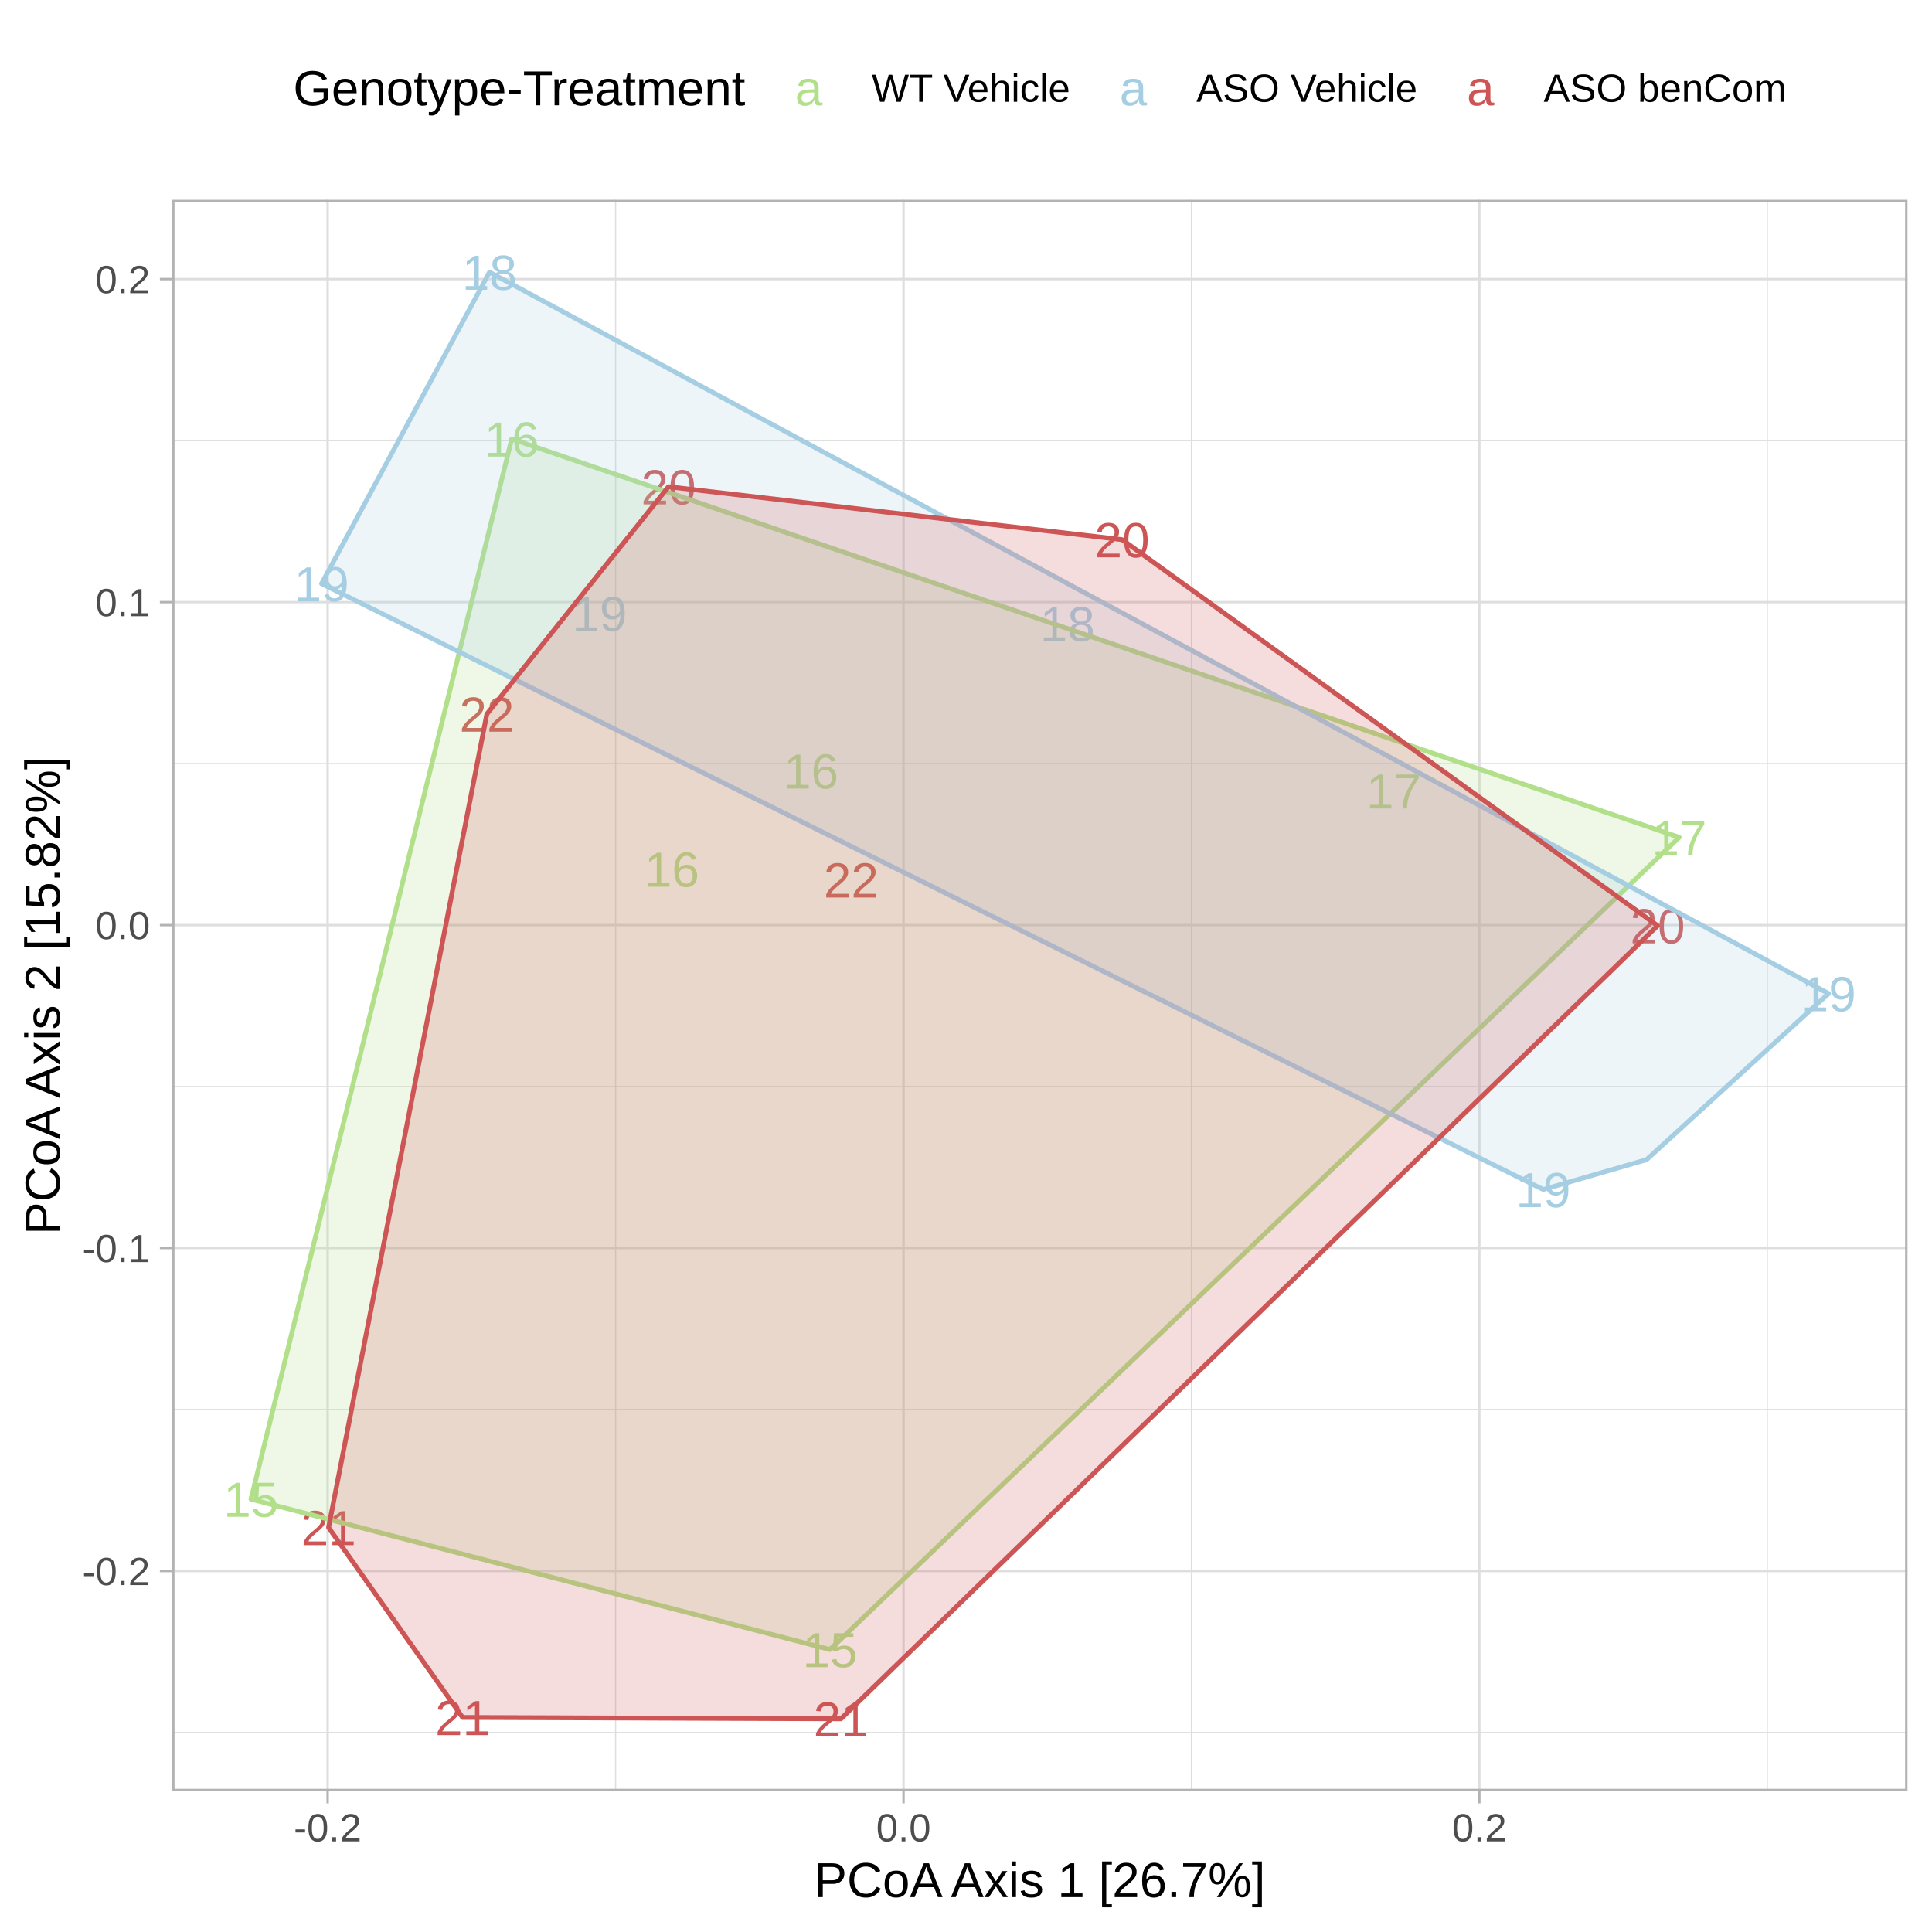
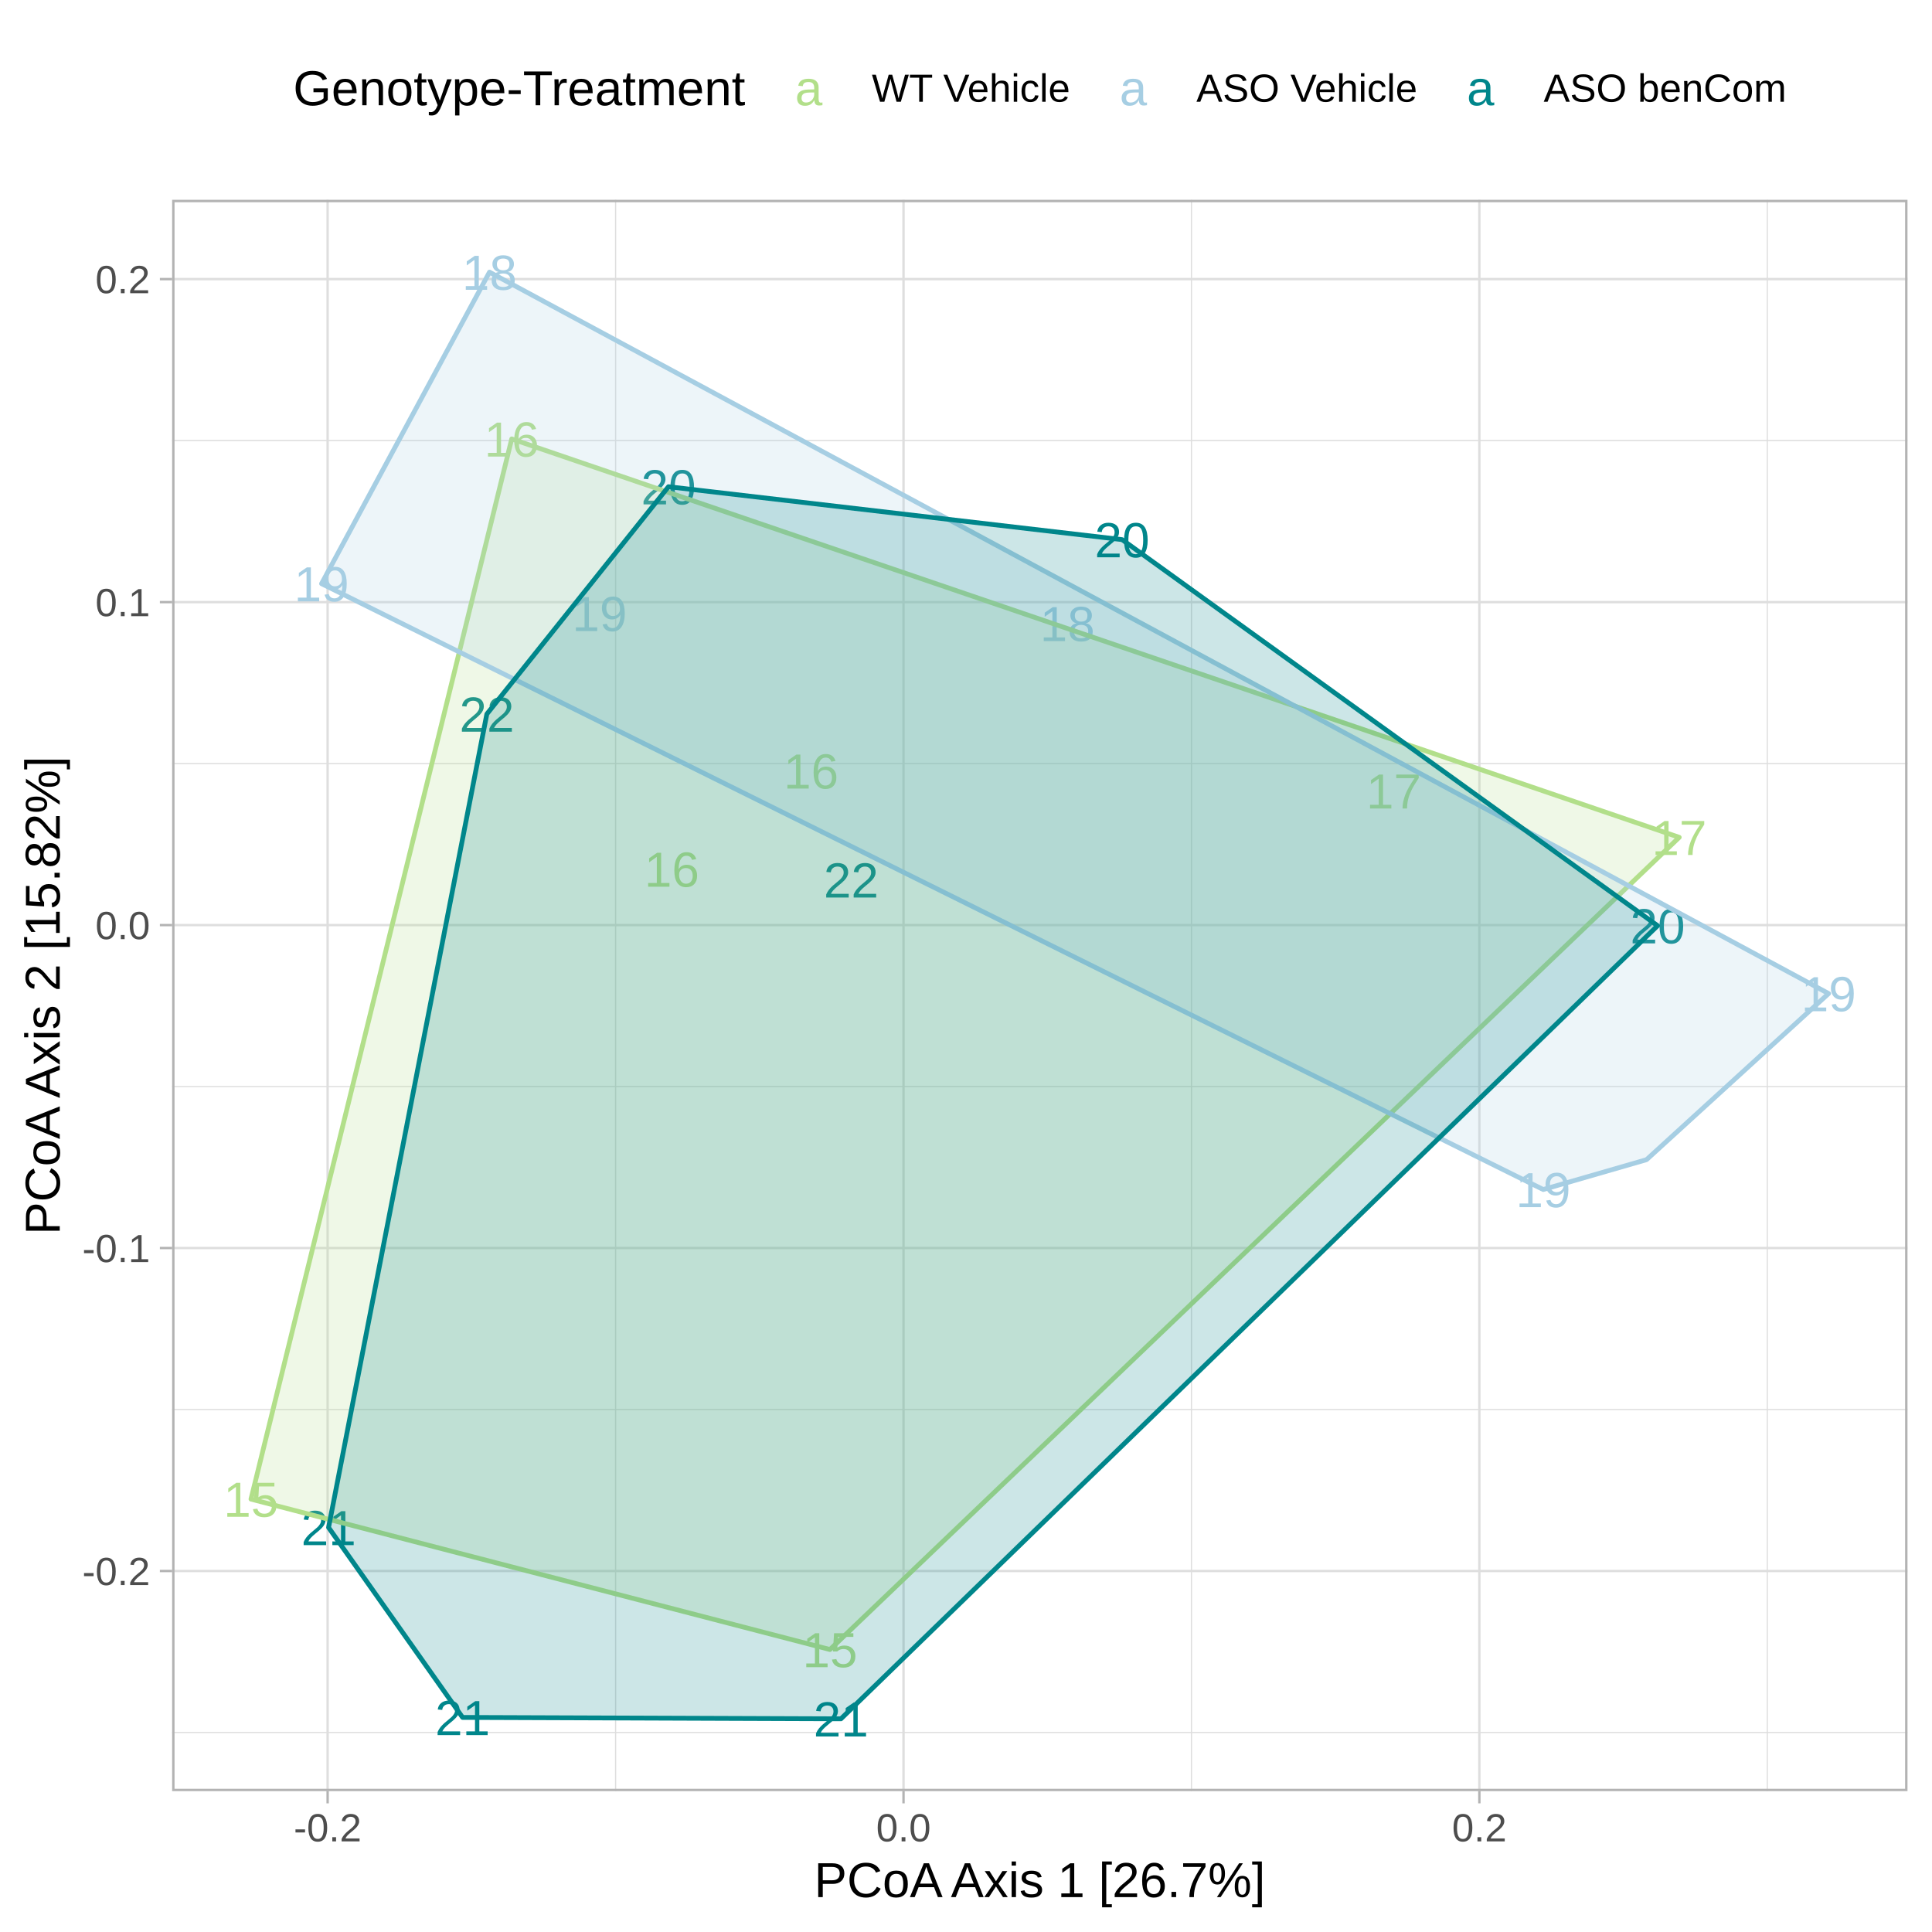
<svg xmlns="http://www.w3.org/2000/svg" width="432.00pt" height="432.00pt" viewBox="0 0 432.00 432.00">
  <g class="svglite">
    <defs>
      <style type="text/css">
    .svglite line, .svglite polyline, .svglite polygon, .svglite path, .svglite rect, .svglite circle {
      fill: none;
      stroke: #000000;
      stroke-linecap: round;
      stroke-linejoin: round;
      stroke-miterlimit: 10.00;
    }
    .svglite text {
      white-space: pre;
    }
    .svglite g.glyphgroup path {
      fill: inherit;
      stroke: none;
    }
  </style>
    </defs>
    <rect width="100%" height="100%" style="stroke: none; fill: #FFFFFF;" />
    <defs>
      <clipPath id="cpMC4wMHw0MzIuMDB8MC4wMHw0MzIuMDA=">
        <rect x="0.00" y="0.00" width="432.00" height="432.00" />
      </clipPath>
    </defs>
    <g clip-path="url(#cpMC4wMHw0MzIuMDB8MC4wMHw0MzIuMDA=)">
      <rect x="0" y="0.00" width="432.00" height="432.00" style="stroke-width: 1.07; stroke: #FFFFFF; fill: #FFFFFF;" />
    </g>
    <defs>
      <clipPath id="cpMzguNDl8NDI2LjUyfDQ0LjY4fDQwMC41MA==">
        <rect x="38.49" y="44.68" width="388.03" height="355.83" />
      </clipPath>
    </defs>
    <g clip-path="url(#cpMzguNDl8NDI2LjUyfDQ0LjY4fDQwMC41MA==)">
      <rect x="38.49" y="44.68" width="388.03" height="355.83" style="stroke-width: 1.07; stroke: none; fill: #FFFFFF;" />
      <polyline points="38.49,387.39 426.52,387.39 " style="stroke-width: 0.27; stroke: #DEDEDE; stroke-linecap: butt;" />
      <polyline points="38.49,315.17 426.52,315.17 " style="stroke-width: 0.27; stroke: #DEDEDE; stroke-linecap: butt;" />
      <polyline points="38.49,242.95 426.52,242.95 " style="stroke-width: 0.27; stroke: #DEDEDE; stroke-linecap: butt;" />
      <polyline points="38.49,170.74 426.52,170.74 " style="stroke-width: 0.27; stroke: #DEDEDE; stroke-linecap: butt;" />
      <polyline points="38.49,98.52 426.52,98.52 " style="stroke-width: 0.27; stroke: #DEDEDE; stroke-linecap: butt;" />
      <polyline points="137.65,400.50 137.65,44.68 " style="stroke-width: 0.27; stroke: #DEDEDE; stroke-linecap: butt;" />
      <polyline points="266.41,400.50 266.41,44.68 " style="stroke-width: 0.27; stroke: #DEDEDE; stroke-linecap: butt;" />
      <polyline points="395.17,400.50 395.17,44.68 " style="stroke-width: 0.27; stroke: #DEDEDE; stroke-linecap: butt;" />
      <polyline points="38.49,351.28 426.52,351.28 " style="stroke-width: 0.53; stroke: #DEDEDE; stroke-linecap: butt;" />
      <polyline points="38.49,279.06 426.52,279.06 " style="stroke-width: 0.53; stroke: #DEDEDE; stroke-linecap: butt;" />
      <polyline points="38.49,206.85 426.52,206.85 " style="stroke-width: 0.53; stroke: #DEDEDE; stroke-linecap: butt;" />
      <polyline points="38.49,134.63 426.52,134.63 " style="stroke-width: 0.53; stroke: #DEDEDE; stroke-linecap: butt;" />
      <polyline points="38.49,62.41 426.52,62.41 " style="stroke-width: 0.53; stroke: #DEDEDE; stroke-linecap: butt;" />
      <polyline points="73.26,400.50 73.26,44.68 " style="stroke-width: 0.53; stroke: #DEDEDE; stroke-linecap: butt;" />
      <polyline points="202.03,400.50 202.03,44.68 " style="stroke-width: 0.53; stroke: #DEDEDE; stroke-linecap: butt;" />
      <polyline points="330.79,400.50 330.79,44.68 " style="stroke-width: 0.53; stroke: #DEDEDE; stroke-linecap: butt;" />
      <text x="185.58" y="372.79" text-anchor="middle" style="font-size: 11.04px;fill: #B2DF8A; font-family: &quot;Arial&quot;;" textLength="12.28px" lengthAdjust="spacingAndGlyphs">15</text>
      <text x="56.12" y="339.16" text-anchor="middle" style="font-size: 11.04px;fill: #B2DF8A; font-family: &quot;Arial&quot;;" textLength="12.28px" lengthAdjust="spacingAndGlyphs">15</text>
      <text x="114.42" y="102.09" text-anchor="middle" style="font-size: 11.04px;fill: #B2DF8A; font-family: &quot;Arial&quot;;" textLength="12.28px" lengthAdjust="spacingAndGlyphs">16</text>
      <text x="181.36" y="176.32" text-anchor="middle" style="font-size: 11.04px;fill: #B2DF8A; font-family: &quot;Arial&quot;;" textLength="12.28px" lengthAdjust="spacingAndGlyphs">16</text>
      <text x="150.22" y="198.27" text-anchor="middle" style="font-size: 11.04px;fill: #B2DF8A; font-family: &quot;Arial&quot;;" textLength="12.28px" lengthAdjust="spacingAndGlyphs">16</text>
      <text x="311.64" y="180.78" text-anchor="middle" style="font-size: 11.04px;fill: #B2DF8A; font-family: &quot;Arial&quot;;" textLength="12.28px" lengthAdjust="spacingAndGlyphs">17</text>
      <text x="375.48" y="191.18" text-anchor="middle" style="font-size: 11.04px;fill: #B2DF8A; font-family: &quot;Arial&quot;;" textLength="12.28px" lengthAdjust="spacingAndGlyphs">17</text>
      <text x="109.45" y="64.80" text-anchor="middle" style="font-size: 11.04px;fill: #A6CEE3; font-family: &quot;Arial&quot;;" textLength="12.28px" lengthAdjust="spacingAndGlyphs">18</text>
      <text x="345.07" y="269.93" text-anchor="middle" style="font-size: 11.04px;fill: #A6CEE3; font-family: &quot;Arial&quot;;" textLength="12.28px" lengthAdjust="spacingAndGlyphs">19</text>
      <text x="71.90" y="134.46" text-anchor="middle" style="font-size: 11.04px;fill: #A6CEE3; font-family: &quot;Arial&quot;;" textLength="12.28px" lengthAdjust="spacingAndGlyphs">19</text>
      <text x="134.07" y="141.11" text-anchor="middle" style="font-size: 11.04px;fill: #A6CEE3; font-family: &quot;Arial&quot;;" textLength="12.28px" lengthAdjust="spacingAndGlyphs">19</text>
      <text x="238.68" y="143.36" text-anchor="middle" style="font-size: 11.04px;fill: #A6CEE3; font-family: &quot;Arial&quot;;" textLength="12.28px" lengthAdjust="spacingAndGlyphs">18</text>
      <text x="408.88" y="226.11" text-anchor="middle" style="font-size: 11.04px;fill: #A6CEE3; font-family: &quot;Arial&quot;;" textLength="12.28px" lengthAdjust="spacingAndGlyphs">19</text>
-       <text x="149.47" y="112.78" text-anchor="middle" style="font-size: 11.04px;fill: #CD5555; font-family: &quot;Arial&quot;;" textLength="12.28px" lengthAdjust="spacingAndGlyphs">20</text>
-       <text x="103.43" y="387.97" text-anchor="middle" style="font-size: 11.04px;fill: #CD5555; font-family: &quot;Arial&quot;;" textLength="12.28px" lengthAdjust="spacingAndGlyphs">21</text>
-       <text x="188.04" y="388.28" text-anchor="middle" style="font-size: 11.04px;fill: #CD5555; font-family: &quot;Arial&quot;;" textLength="12.28px" lengthAdjust="spacingAndGlyphs">21</text>
-       <text x="73.47" y="345.50" text-anchor="middle" style="font-size: 11.04px;fill: #CD5555; font-family: &quot;Arial&quot;;" textLength="12.28px" lengthAdjust="spacingAndGlyphs">21</text>
-       <text x="190.32" y="200.69" text-anchor="middle" style="font-size: 11.04px;fill: #CD5555; font-family: &quot;Arial&quot;;" textLength="12.28px" lengthAdjust="spacingAndGlyphs">22</text>
-       <text x="108.86" y="163.61" text-anchor="middle" style="font-size: 11.04px;fill: #CD5555; font-family: &quot;Arial&quot;;" textLength="12.28px" lengthAdjust="spacingAndGlyphs">22</text>
-       <text x="370.64" y="210.94" text-anchor="middle" style="font-size: 11.04px;fill: #CD5555; font-family: &quot;Arial&quot;;" textLength="12.28px" lengthAdjust="spacingAndGlyphs">20</text>
-       <text x="250.90" y="124.61" text-anchor="middle" style="font-size: 11.04px;fill: #CD5555; font-family: &quot;Arial&quot;;" textLength="12.28px" lengthAdjust="spacingAndGlyphs">20</text>
+       <text x="149.47" y="112.78" text-anchor="middle" style="font-size: 11.04px;fill: #00868B; font-family: &quot;Arial&quot;;" textLength="12.28px" lengthAdjust="spacingAndGlyphs">20</text>
+       <text x="103.43" y="387.97" text-anchor="middle" style="font-size: 11.04px;fill: #00868B; font-family: &quot;Arial&quot;;" textLength="12.28px" lengthAdjust="spacingAndGlyphs">21</text>
+       <text x="188.04" y="388.28" text-anchor="middle" style="font-size: 11.04px;fill: #00868B; font-family: &quot;Arial&quot;;" textLength="12.28px" lengthAdjust="spacingAndGlyphs">21</text>
+       <text x="73.47" y="345.50" text-anchor="middle" style="font-size: 11.04px;fill: #00868B; font-family: &quot;Arial&quot;;" textLength="12.28px" lengthAdjust="spacingAndGlyphs">21</text>
+       <text x="190.32" y="200.69" text-anchor="middle" style="font-size: 11.04px;fill: #00868B; font-family: &quot;Arial&quot;;" textLength="12.28px" lengthAdjust="spacingAndGlyphs">22</text>
+       <text x="108.86" y="163.61" text-anchor="middle" style="font-size: 11.04px;fill: #00868B; font-family: &quot;Arial&quot;;" textLength="12.28px" lengthAdjust="spacingAndGlyphs">22</text>
+       <text x="370.64" y="210.94" text-anchor="middle" style="font-size: 11.04px;fill: #00868B; font-family: &quot;Arial&quot;;" textLength="12.28px" lengthAdjust="spacingAndGlyphs">20</text>
+       <text x="250.90" y="124.61" text-anchor="middle" style="font-size: 11.04px;fill: #00868B; font-family: &quot;Arial&quot;;" textLength="12.28px" lengthAdjust="spacingAndGlyphs">20</text>
      <polygon points="185.58,368.84 56.12,335.21 114.42,98.14 375.48,187.23 " style="stroke-width: 1.07; stroke: #B2DF8A; stroke-linecap: butt; fill: #B2DF8A; fill-opacity: 0.20;" />
      <polygon points="408.88,222.16 368.16,259.31 345.07,265.98 71.90,130.51 109.45,60.85 " style="stroke-width: 1.07; stroke: #A6CEE3; stroke-linecap: butt; fill: #A6CEE3; fill-opacity: 0.20;" />
-       <polygon points="188.04,384.33 103.43,384.02 73.47,341.55 108.86,159.66 149.47,108.83 250.90,120.66 370.64,206.99 " style="stroke-width: 1.07; stroke: #CD5555; stroke-linecap: butt; fill: #CD5555; fill-opacity: 0.20;" />
+       <polygon points="188.04,384.33 103.43,384.02 73.47,341.55 108.86,159.66 149.47,108.83 250.90,120.66 370.64,206.99 " style="stroke-width: 1.07; stroke: #00868B; stroke-linecap: butt; fill: #00868B; fill-opacity: 0.20;" />
      <rect x="38.49" y="44.68" width="388.03" height="355.83" style="stroke-width: 1.07; stroke: #B3B3B3;" />
    </g>
    <g clip-path="url(#cpMC4wMHw0MzIuMDB8MC4wMHw0MzIuMDA=)">
      <text x="33.56" y="354.43" text-anchor="end" style="font-size: 8.80px;fill: #4D4D4D; font-family: &quot;Arial&quot;;" textLength="15.14px" lengthAdjust="spacingAndGlyphs">-0.2</text>
      <text x="33.56" y="282.21" text-anchor="end" style="font-size: 8.80px;fill: #4D4D4D; font-family: &quot;Arial&quot;;" textLength="15.14px" lengthAdjust="spacingAndGlyphs">-0.1</text>
      <text x="33.56" y="210.00" text-anchor="end" style="font-size: 8.80px;fill: #4D4D4D; font-family: &quot;Arial&quot;;" textLength="12.22px" lengthAdjust="spacingAndGlyphs">0.0</text>
      <text x="33.56" y="137.78" text-anchor="end" style="font-size: 8.80px;fill: #4D4D4D; font-family: &quot;Arial&quot;;" textLength="12.22px" lengthAdjust="spacingAndGlyphs">0.1</text>
      <text x="33.56" y="65.56" text-anchor="end" style="font-size: 8.80px;fill: #4D4D4D; font-family: &quot;Arial&quot;;" textLength="12.22px" lengthAdjust="spacingAndGlyphs">0.2</text>
      <polyline points="35.75,351.28 38.49,351.28 " style="stroke-width: 0.53; stroke: #B3B3B3; stroke-linecap: butt;" />
      <polyline points="35.75,279.06 38.49,279.06 " style="stroke-width: 0.53; stroke: #B3B3B3; stroke-linecap: butt;" />
      <polyline points="35.75,206.85 38.49,206.85 " style="stroke-width: 0.53; stroke: #B3B3B3; stroke-linecap: butt;" />
      <polyline points="35.75,134.63 38.49,134.63 " style="stroke-width: 0.53; stroke: #B3B3B3; stroke-linecap: butt;" />
      <polyline points="35.75,62.41 38.49,62.41 " style="stroke-width: 0.53; stroke: #B3B3B3; stroke-linecap: butt;" />
      <polyline points="73.26,403.24 73.26,400.50 " style="stroke-width: 0.53; stroke: #B3B3B3; stroke-linecap: butt;" />
      <polyline points="202.03,403.24 202.03,400.50 " style="stroke-width: 0.53; stroke: #B3B3B3; stroke-linecap: butt;" />
      <polyline points="330.79,403.24 330.79,400.50 " style="stroke-width: 0.53; stroke: #B3B3B3; stroke-linecap: butt;" />
      <text x="73.26" y="411.74" text-anchor="middle" style="font-size: 8.80px;fill: #4D4D4D; font-family: &quot;Arial&quot;;" textLength="15.14px" lengthAdjust="spacingAndGlyphs">-0.2</text>
      <text x="202.03" y="411.74" text-anchor="middle" style="font-size: 8.80px;fill: #4D4D4D; font-family: &quot;Arial&quot;;" textLength="12.22px" lengthAdjust="spacingAndGlyphs">0.0</text>
      <text x="330.79" y="411.74" text-anchor="middle" style="font-size: 8.80px;fill: #4D4D4D; font-family: &quot;Arial&quot;;" textLength="12.22px" lengthAdjust="spacingAndGlyphs">0.2</text>
      <text x="232.50" y="424.20" text-anchor="middle" style="font-size: 11.00px; font-family: &quot;Arial&quot;;" textLength="100.97px" lengthAdjust="spacingAndGlyphs">PCoA Axis 1 [26.7%]</text>
      <text transform="translate(13.36,222.59) rotate(-90)" text-anchor="middle" style="font-size: 11.00px; font-family: &quot;Arial&quot;;" textLength="107.09px" lengthAdjust="spacingAndGlyphs">PCoA Axis 2 [15.82%]</text>
      <rect x="60.08" y="5.48" width="344.85" height="28.24" style="stroke-width: 1.07; stroke: none; fill: #FFFFFF;" />
      <text x="65.56" y="23.54" style="font-size: 11.00px; font-family: &quot;Arial&quot;;" textLength="101.16px" lengthAdjust="spacingAndGlyphs">Genotype-Treatment</text>
      <rect x="172.19" y="10.96" width="17.28" height="17.28" style="stroke-width: 1.07; stroke: none; fill: #FFFFFF;" />
      <text x="180.83" y="23.55" text-anchor="middle" style="font-size: 11.04px;fill: #B2DF8A; font-family: &quot;Arial&quot;;" textLength="6.14px" lengthAdjust="spacingAndGlyphs">a</text>
      <rect x="244.76" y="10.96" width="17.28" height="17.28" style="stroke-width: 1.07; stroke: none; fill: #FFFFFF;" />
      <text x="253.40" y="23.55" text-anchor="middle" style="font-size: 11.04px;fill: #A6CEE3; font-family: &quot;Arial&quot;;" textLength="6.14px" lengthAdjust="spacingAndGlyphs">a</text>
      <rect x="322.41" y="10.96" width="17.28" height="17.28" style="stroke-width: 1.07; stroke: none; fill: #FFFFFF;" />
-       <text x="331.05" y="23.55" text-anchor="middle" style="font-size: 11.04px;fill: #CD5555; font-family: &quot;Arial&quot;;" textLength="6.14px" lengthAdjust="spacingAndGlyphs">a</text>
+       <text x="331.05" y="23.55" text-anchor="middle" style="font-size: 11.04px;fill: #00868B; font-family: &quot;Arial&quot;;" textLength="6.14px" lengthAdjust="spacingAndGlyphs">a</text>
      <text x="194.95" y="22.75" style="font-size: 8.80px; font-family: &quot;Arial&quot;;" textLength="44.33px" lengthAdjust="spacingAndGlyphs">WT Vehicle</text>
      <text x="267.52" y="22.75" style="font-size: 8.80px; font-family: &quot;Arial&quot;;" textLength="49.41px" lengthAdjust="spacingAndGlyphs">ASO Vehicle</text>
      <text x="345.17" y="22.75" style="font-size: 8.80px; font-family: &quot;Arial&quot;;" textLength="54.28px" lengthAdjust="spacingAndGlyphs">ASO benCom</text>
    </g>
  </g>
</svg>
